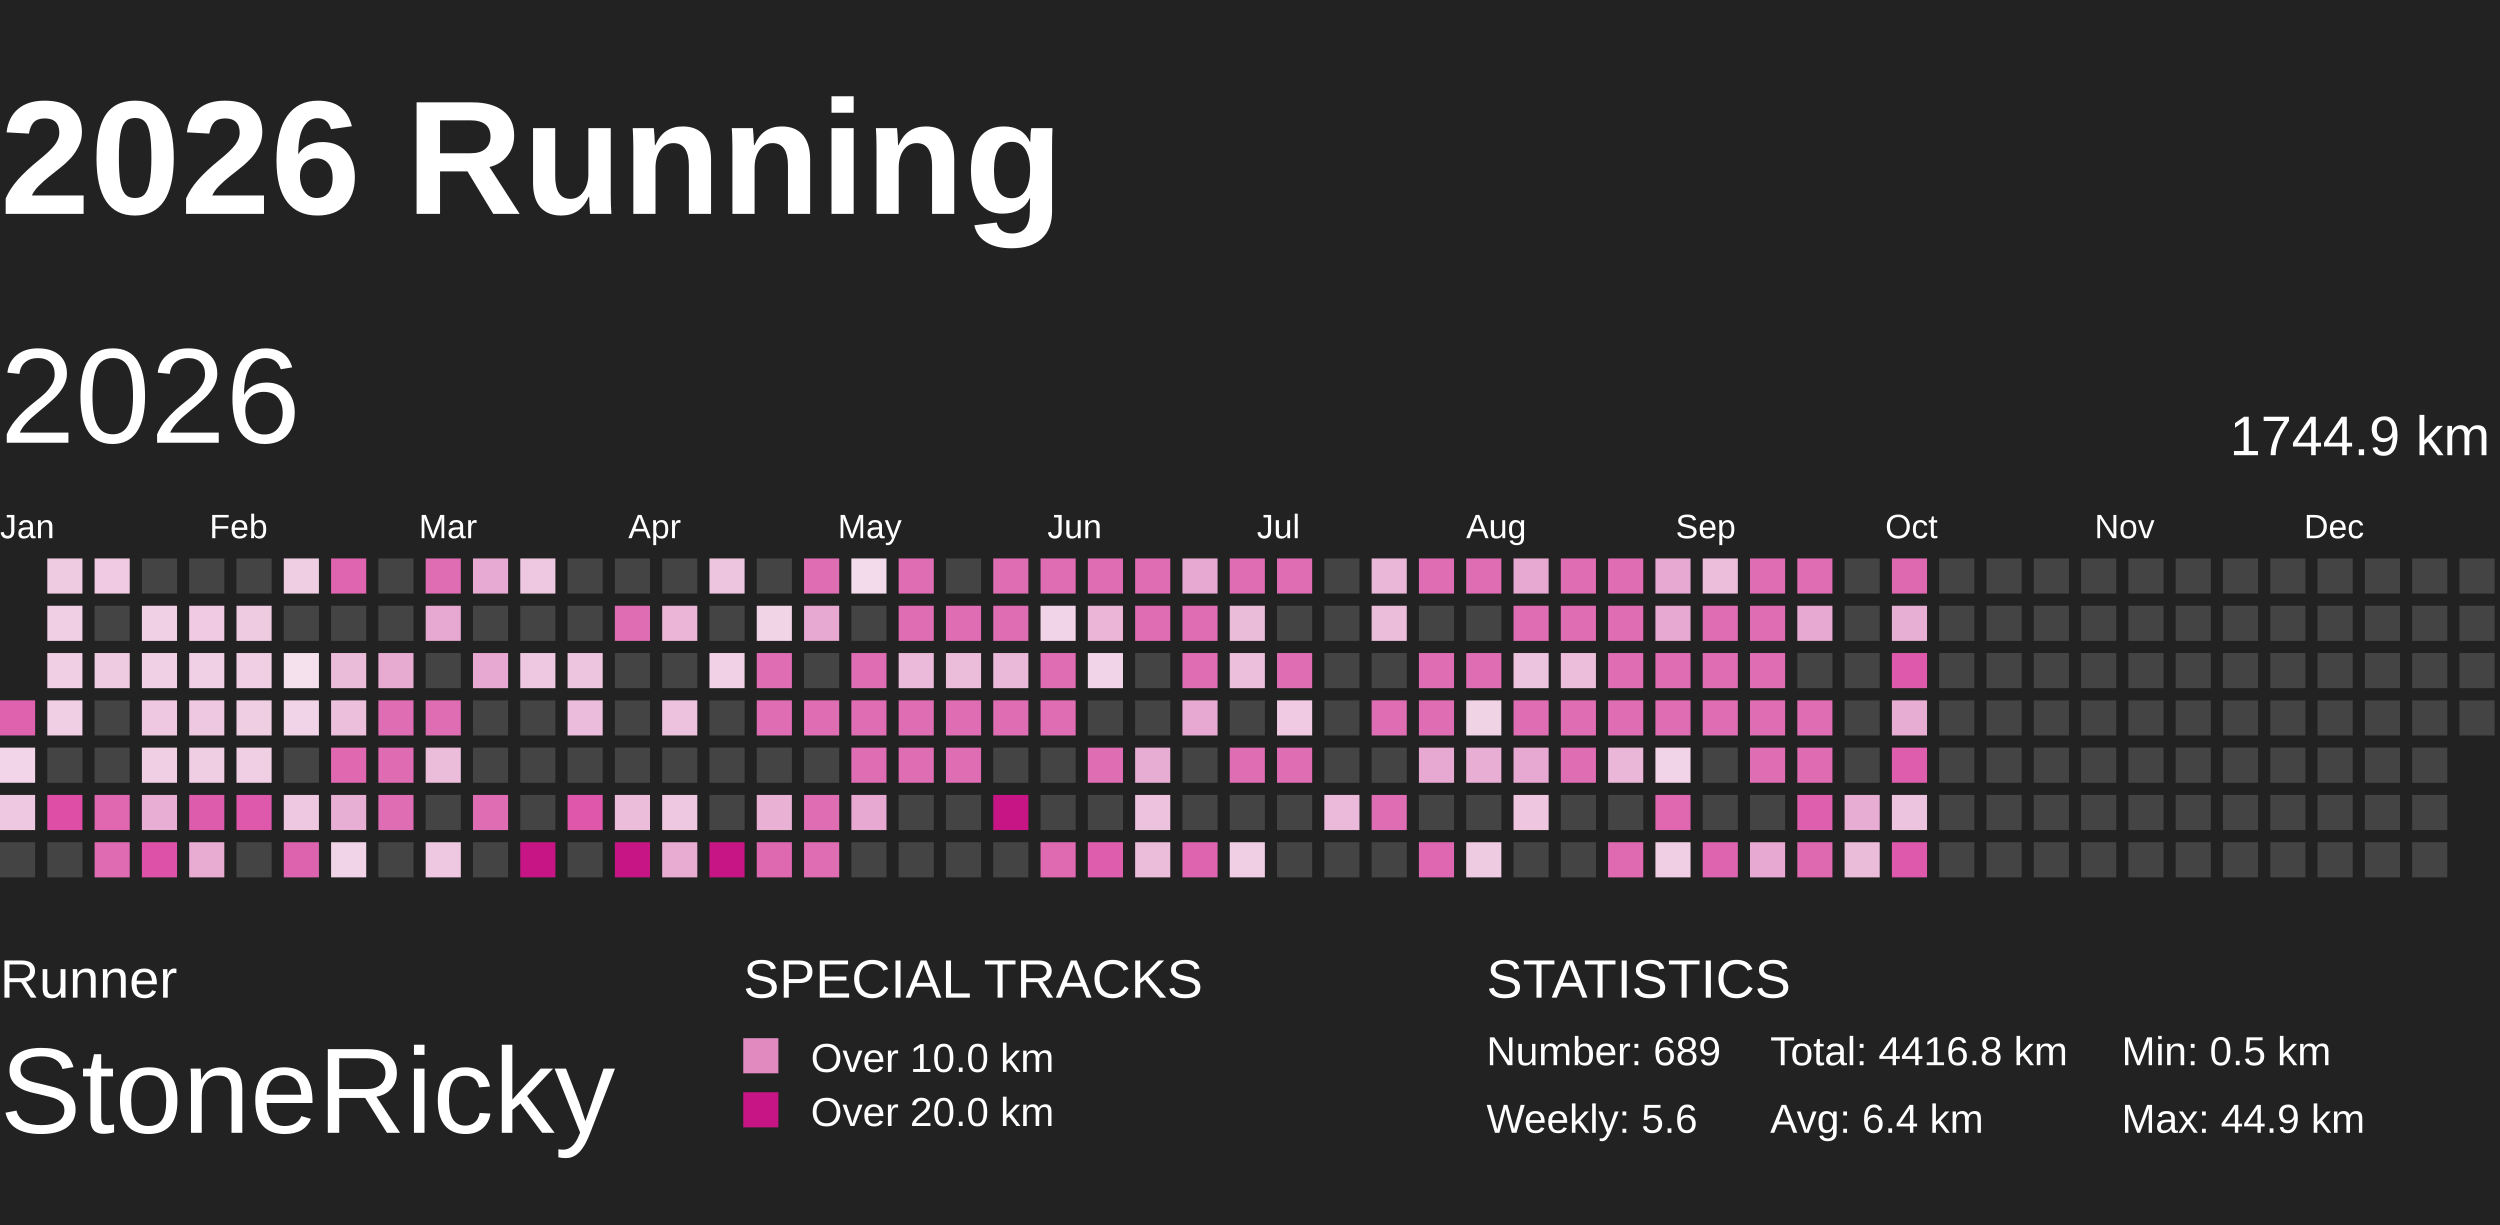
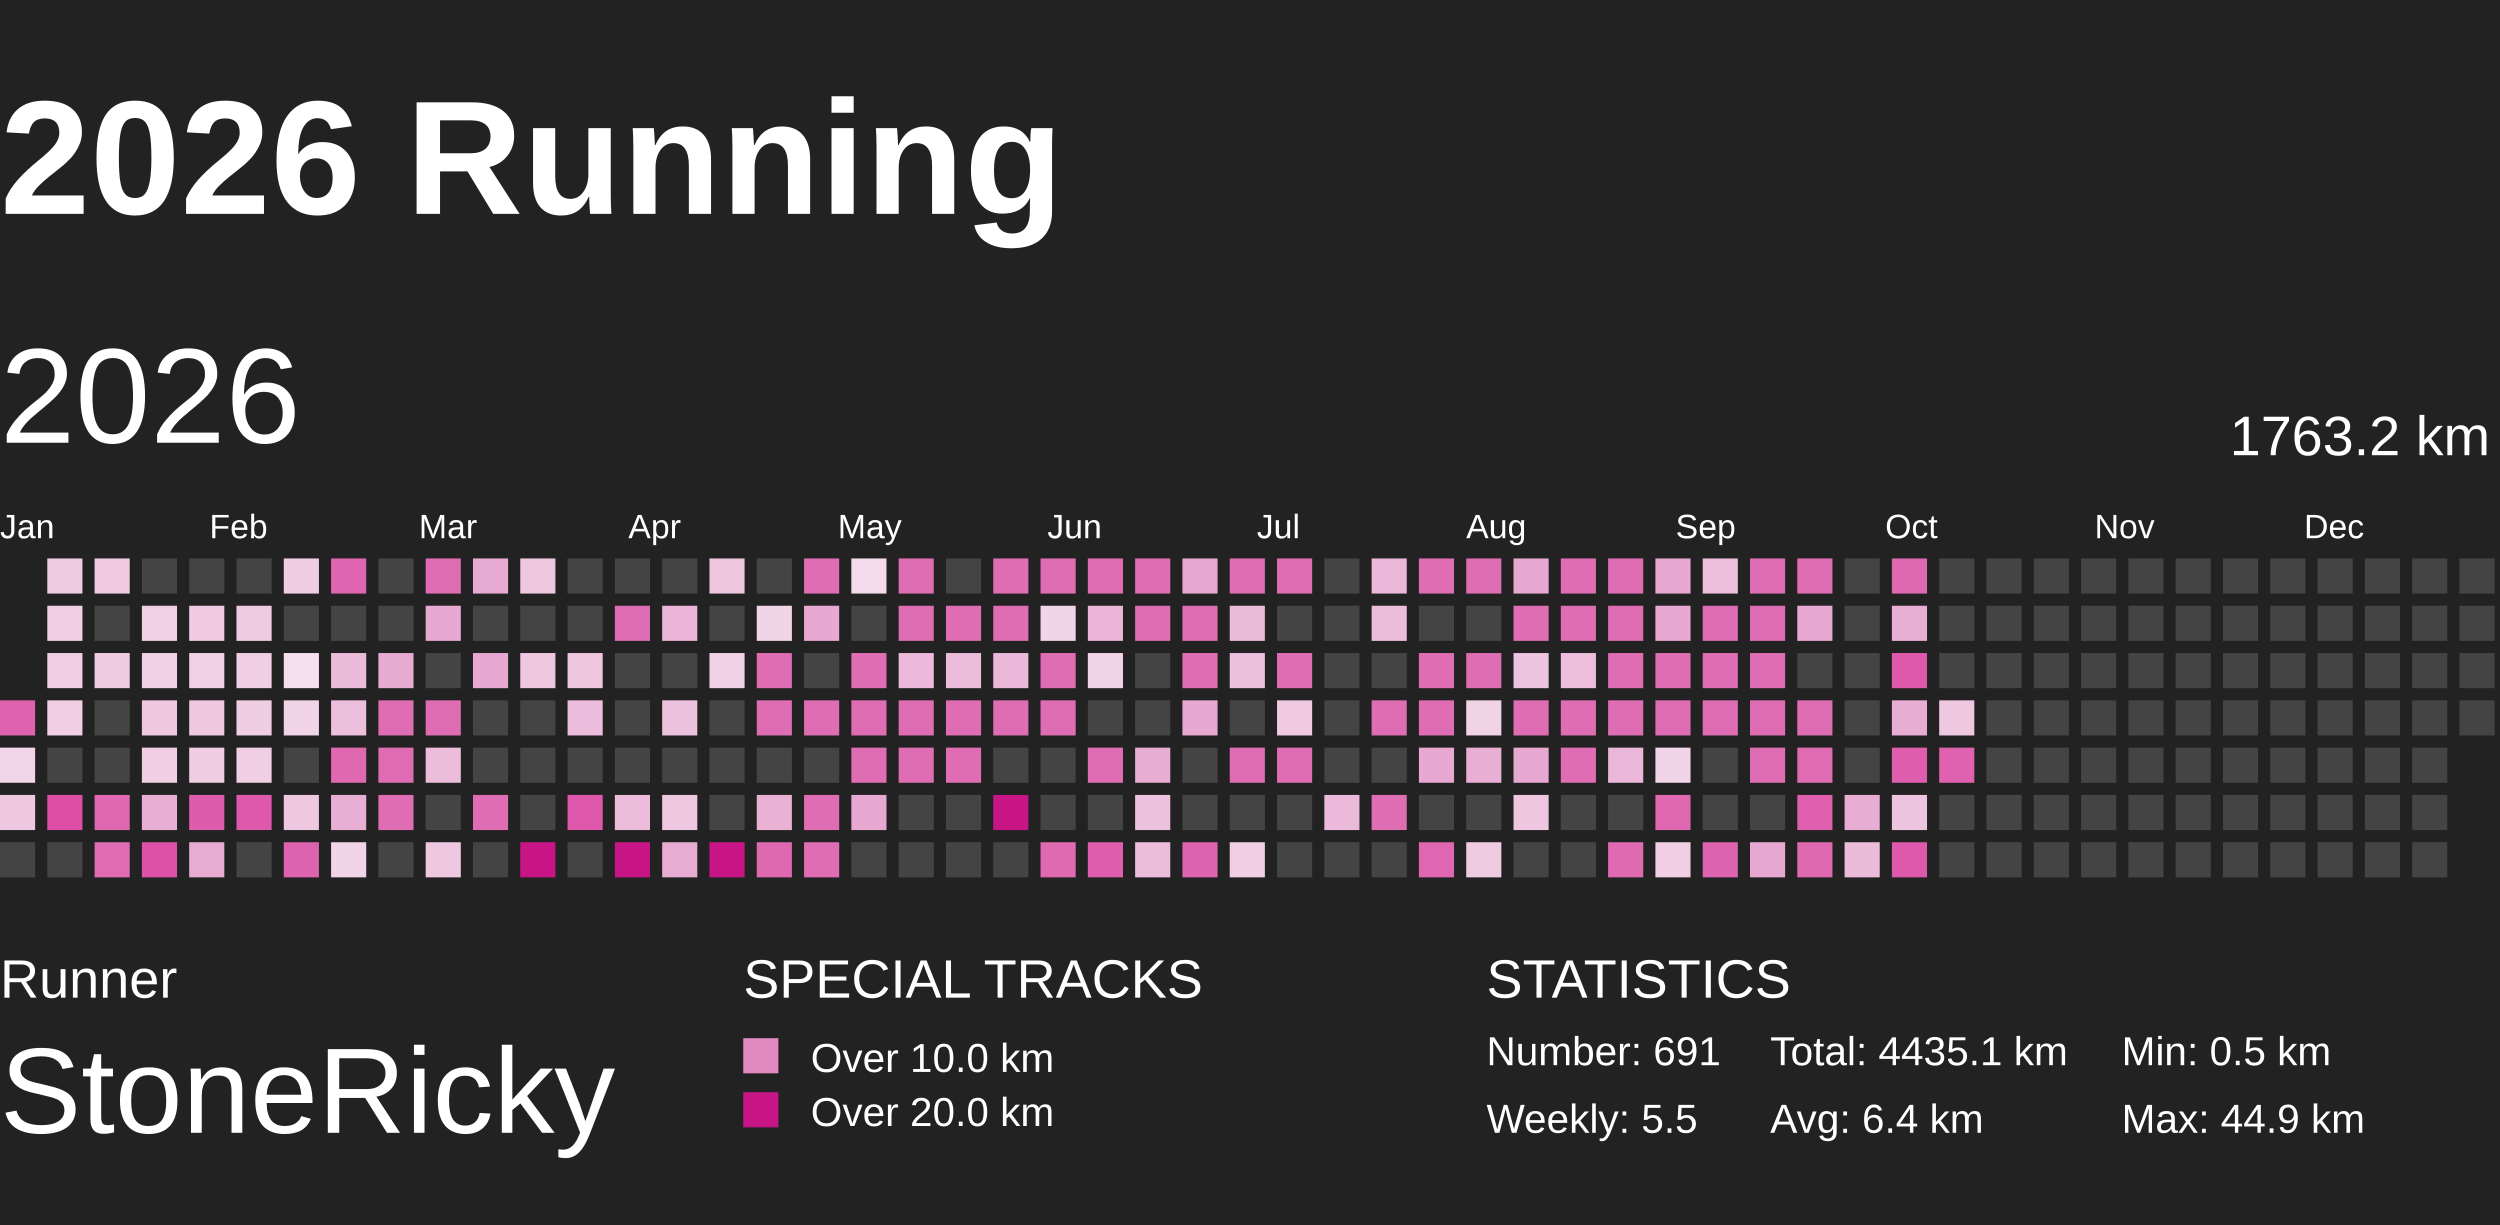
<svg xmlns="http://www.w3.org/2000/svg" baseProfile="full" height="98mm" version="1.1" viewBox="10,9,185,81" width="200mm">
  <defs>
    <pattern height="2" id="indoor-stripe" patternUnits="userSpaceOnUse" width="2">
      <line stroke="white" stroke-opacity="0.45" stroke-width="0.5" x1="0" x2="2" y1="2" y2="0" />
    </pattern>
  </defs>
  <rect fill="#222222" height="98" width="200" x="0" y="0" />
  <text fill="#FFFFFF" style="font-size:12px; font-family:Arial; font-weight:bold;" x="10" y="20">2026 Running</text>
  <text fill="#FFFFFF" style="font-size:4px; font-family:Arial" x="10" y="78">Runner</text>
  <text fill="#FFFFFF" style="font-size:9px; font-family:Arial" x="10" y="88">StoneRicky</text>
  <text fill="#FFFFFF" style="font-size:4px; font-family:Arial" x="65" y="78">SPECIAL TRACKS</text>
  <rect fill="#E18ABF" height="2.6" width="2.6" x="65" y="81" />
  <text fill="#FFFFFF" style="font-size:3px; font-family:Arial" x="70" y="83.5">Over 10.0 km</text>
  <rect fill="#C71585" height="2.6" width="2.6" x="65" y="85" />
  <text fill="#FFFFFF" style="font-size:3px; font-family:Arial" x="70" y="87.5">Over 20.0 km</text>
  <text fill="#FFFFFF" style="font-size:4px; font-family:Arial" x="120" y="78">STATISTICS</text>
-   <text fill="#FFFFFF" style="font-size:3px; font-family:Arial" x="120" y="83">Number: 689</text>
-   <text fill="#FFFFFF" style="font-size:3px; font-family:Arial" x="120" y="88">Weekly: 5.6</text>
-   <text fill="#FFFFFF" style="font-size:3px; font-family:Arial" x="141" y="83">Total: 4416.8 km</text>
+   <text fill="#FFFFFF" style="font-size:3px; font-family:Arial" x="120" y="83">Number: 691</text>
+   <text fill="#FFFFFF" style="font-size:3px; font-family:Arial" x="120" y="88">Weekly: 5.5</text>
+   <text fill="#FFFFFF" style="font-size:3px; font-family:Arial" x="141" y="83">Total: 4435.1 km</text>
  <text fill="#FFFFFF" style="font-size:3px; font-family:Arial" x="141" y="88">Avg: 6.4 km</text>
  <text fill="#FFFFFF" style="font-size:3px; font-family:Arial" x="167" y="83">Min: 0.5 km</text>
  <text fill="#FFFFFF" style="font-size:3px; font-family:Arial" x="167" y="88">Max: 44.9 km</text>
  <text dominant-baseline="hanging" fill="#FFFFFF" style="font-size:10.0px; font-family:Arial;" x="10" y="30">2026</text>
-   <text dominant-baseline="hanging" fill="#FFFFFF" style="font-size:4.125px; font-family:Arial;" x="175" y="35">1744.9 km</text>
+   <text dominant-baseline="hanging" fill="#FFFFFF" style="font-size:4.125px; font-family:Arial;" x="175" y="35">1763.2 km</text>
  <text fill="#FFFFFF" style="font-size:2.5px; font-family:Arial" x="10.0" y="44">Jan</text>
  <text fill="#FFFFFF" style="font-size:2.5px; font-family:Arial" x="25.5" y="44">Feb</text>
  <text fill="#FFFFFF" style="font-size:2.5px; font-family:Arial" x="41.0" y="44">Mar</text>
  <text fill="#FFFFFF" style="font-size:2.5px; font-family:Arial" x="56.5" y="44">Apr</text>
  <text fill="#FFFFFF" style="font-size:2.5px; font-family:Arial" x="72.0" y="44">May</text>
  <text fill="#FFFFFF" style="font-size:2.5px; font-family:Arial" x="87.5" y="44">Jun</text>
  <text fill="#FFFFFF" style="font-size:2.5px; font-family:Arial" x="103.0" y="44">Jul</text>
  <text fill="#FFFFFF" style="font-size:2.5px; font-family:Arial" x="118.5" y="44">Aug</text>
  <text fill="#FFFFFF" style="font-size:2.5px; font-family:Arial" x="134.0" y="44">Sep</text>
  <text fill="#FFFFFF" style="font-size:2.5px; font-family:Arial" x="149.5" y="44">Oct</text>
  <text fill="#FFFFFF" style="font-size:2.5px; font-family:Arial" x="165.0" y="44">Nov</text>
  <text fill="#FFFFFF" style="font-size:2.5px; font-family:Arial" x="180.5" y="44">Dec</text>
  <rect fill="#de62ae" height="2.6" width="2.6" x="10.0" y="56.0" />
  <rect fill="#f2d5e8" height="2.6" width="2.6" x="10.0" y="59.5" />
  <rect fill="#eec7e0" height="2.6" width="2.6" x="10.0" y="63.0" />
  <rect fill="#444444" height="2.6" width="2.6" x="10.0" y="66.5" />
  <rect fill="#efcbe2" height="2.6" width="2.6" x="13.5" y="45.5" />
  <rect fill="#f0cee4" height="2.6" width="2.6" x="13.5" y="49.0" />
  <rect fill="#f0cee4" height="2.6" width="2.6" x="13.5" y="52.5" />
  <rect fill="#f0cee4" height="2.6" width="2.6" x="13.5" y="56.0" />
  <rect fill="#444444" height="2.6" width="2.6" x="13.5" y="59.5" />
  <rect fill="#de4ea7" height="2.6" width="2.6" x="13.5" y="63.0" />
  <rect fill="#444444" height="2.6" width="2.6" x="13.5" y="66.5" />
  <rect fill="#efcae2" height="2.6" width="2.6" x="17.0" y="45.5" />
  <rect fill="#444444" height="2.6" width="2.6" x="17.0" y="49.0" />
  <rect fill="#efcbe2" height="2.6" width="2.6" x="17.0" y="52.5" />
  <rect fill="#444444" height="2.6" width="2.6" x="17.0" y="56.0" />
  <rect fill="#444444" height="2.6" width="2.6" x="17.0" y="59.5" />
  <rect fill="#df68b1" height="2.6" width="2.6" x="17.0" y="63.0" />
  <rect fill="#df6bb2" height="2.6" width="2.6" x="17.0" y="66.5" />
  <rect fill="#444444" height="2.6" width="2.6" x="20.5" y="45.5" />
  <rect fill="#f0d0e5" height="2.6" width="2.6" x="20.5" y="49.0" />
  <rect fill="#f0d0e5" height="2.6" width="2.6" x="20.5" y="52.5" />
  <rect fill="#eec8e1" height="2.6" width="2.6" x="20.5" y="56.0" />
  <rect fill="#f0cfe4" height="2.6" width="2.6" x="20.5" y="59.5" />
  <rect fill="#e8aed3" height="2.6" width="2.6" x="20.5" y="63.0" />
  <rect fill="#de51a8" height="2.6" width="2.6" x="20.5" y="66.5" />
  <rect fill="#444444" height="2.6" width="2.6" x="24.0" y="45.5" />
  <rect fill="#efcae2" height="2.6" width="2.6" x="24.0" y="49.0" />
  <rect fill="#f0d0e5" height="2.6" width="2.6" x="24.0" y="52.5" />
  <rect fill="#eec7e0" height="2.6" width="2.6" x="24.0" y="56.0" />
  <rect fill="#efcde3" height="2.6" width="2.6" x="24.0" y="59.5" />
  <rect fill="#de5cac" height="2.6" width="2.6" x="24.0" y="63.0" />
  <rect fill="#e8acd3" height="2.6" width="2.6" x="24.0" y="66.5" />
  <rect fill="#444444" height="2.6" width="2.6" x="27.5" y="45.5" />
  <rect fill="#efcbe2" height="2.6" width="2.6" x="27.5" y="49.0" />
  <rect fill="#f0cee4" height="2.6" width="2.6" x="27.5" y="52.5" />
  <rect fill="#efcde3" height="2.6" width="2.6" x="27.5" y="56.0" />
  <rect fill="#f0cee4" height="2.6" width="2.6" x="27.5" y="59.5" />
  <rect fill="#de59ab" height="2.6" width="2.6" x="27.5" y="63.0" />
  <rect fill="#444444" height="2.6" width="2.6" x="27.5" y="66.5" />
  <rect fill="#efcde3" height="2.6" width="2.6" x="31.0" y="45.5" />
  <rect fill="#444444" height="2.6" width="2.6" x="31.0" y="49.0" />
  <rect fill="#f5e1ee" height="2.6" width="2.6" x="31.0" y="52.5" />
  <rect fill="#f1d4e7" height="2.6" width="2.6" x="31.0" y="56.0" />
  <rect fill="#444444" height="2.6" width="2.6" x="31.0" y="59.5" />
  <rect fill="#eec7e0" height="2.6" width="2.6" x="31.0" y="63.0" />
  <rect fill="#de63af" height="2.6" width="2.6" x="31.0" y="66.5" />
  <rect fill="#df65b0" height="2.6" width="2.6" x="34.5" y="45.5" />
  <rect fill="#444444" height="2.6" width="2.6" x="34.5" y="49.0" />
  <rect fill="#ebbcda" height="2.6" width="2.6" x="34.5" y="52.5" />
  <rect fill="#ecbfdc" height="2.6" width="2.6" x="34.5" y="56.0" />
  <rect fill="#df68b1" height="2.6" width="2.6" x="34.5" y="59.5" />
  <rect fill="#e8afd4" height="2.6" width="2.6" x="34.5" y="63.0" />
  <rect fill="#f1d4e7" height="2.6" width="2.6" x="34.5" y="66.5" />
  <rect fill="#444444" height="2.6" width="2.6" x="38.0" y="45.5" />
  <rect fill="#444444" height="2.6" width="2.6" x="38.0" y="49.0" />
  <rect fill="#e7aad1" height="2.6" width="2.6" x="38.0" y="52.5" />
  <rect fill="#df6db3" height="2.6" width="2.6" x="38.0" y="56.0" />
  <rect fill="#df6bb2" height="2.6" width="2.6" x="38.0" y="59.5" />
  <rect fill="#df6db3" height="2.6" width="2.6" x="38.0" y="63.0" />
  <rect fill="#444444" height="2.6" width="2.6" x="38.0" y="66.5" />
  <rect fill="#df6db3" height="2.6" width="2.6" x="41.5" y="45.5" />
  <rect fill="#e7a9d1" height="2.6" width="2.6" x="41.5" y="49.0" />
  <rect fill="#444444" height="2.6" width="2.6" x="41.5" y="52.5" />
  <rect fill="#df6db3" height="2.6" width="2.6" x="41.5" y="56.0" />
  <rect fill="#ecbddb" height="2.6" width="2.6" x="41.5" y="59.5" />
  <rect fill="#444444" height="2.6" width="2.6" x="41.5" y="63.0" />
  <rect fill="#eec8e1" height="2.6" width="2.6" x="41.5" y="66.5" />
  <rect fill="#e7aad2" height="2.6" width="2.6" x="45.0" y="45.5" />
  <rect fill="#444444" height="2.6" width="2.6" x="45.0" y="49.0" />
  <rect fill="#e7a9d1" height="2.6" width="2.6" x="45.0" y="52.5" />
  <rect fill="#444444" height="2.6" width="2.6" x="45.0" y="56.0" />
  <rect fill="#444444" height="2.6" width="2.6" x="45.0" y="59.5" />
  <rect fill="#df6db3" height="2.6" width="2.6" x="45.0" y="63.0" />
  <rect fill="#444444" height="2.6" width="2.6" x="45.0" y="66.5" />
  <rect fill="#eec8e1" height="2.6" width="2.6" x="48.5" y="45.5" />
  <rect fill="#444444" height="2.6" width="2.6" x="48.5" y="49.0" />
  <rect fill="#eec8e1" height="2.6" width="2.6" x="48.5" y="52.5" />
  <rect fill="#444444" height="2.6" width="2.6" x="48.5" y="56.0" />
  <rect fill="#444444" height="2.6" width="2.6" x="48.5" y="59.5" />
  <rect fill="#444444" height="2.6" width="2.6" x="48.5" y="63.0" />
  <rect fill="#C71585" height="2.6" width="2.6" x="48.5" y="66.5" />
  <rect fill="#444444" height="2.6" width="2.6" x="52.0" y="45.5" />
  <rect fill="#444444" height="2.6" width="2.6" x="52.0" y="49.0" />
  <rect fill="#edc5df" height="2.6" width="2.6" x="52.0" y="52.5" />
  <rect fill="#ebbcdb" height="2.6" width="2.6" x="52.0" y="56.0" />
  <rect fill="#444444" height="2.6" width="2.6" x="52.0" y="59.5" />
  <rect fill="#de57aa" height="2.6" width="2.6" x="52.0" y="63.0" />
  <rect fill="#444444" height="2.6" width="2.6" x="52.0" y="66.5" />
  <rect fill="#444444" height="2.6" width="2.6" x="55.5" y="45.5" />
  <rect fill="#df6db3" height="2.6" width="2.6" x="55.5" y="49.0" />
  <rect fill="#444444" height="2.6" width="2.6" x="55.5" y="52.5" />
  <rect fill="#444444" height="2.6" width="2.6" x="55.5" y="56.0" />
  <rect fill="#444444" height="2.6" width="2.6" x="55.5" y="59.5" />
  <rect fill="#ecbddb" height="2.6" width="2.6" x="55.5" y="63.0" />
  <rect fill="#C71585" height="2.6" width="2.6" x="55.5" y="66.5" />
  <rect fill="#444444" height="2.6" width="2.6" x="59.0" y="45.5" />
  <rect fill="#eab5d7" height="2.6" width="2.6" x="59.0" y="49.0" />
  <rect fill="#444444" height="2.6" width="2.6" x="59.0" y="52.5" />
  <rect fill="#edc2de" height="2.6" width="2.6" x="59.0" y="56.0" />
  <rect fill="#444444" height="2.6" width="2.6" x="59.0" y="59.5" />
  <rect fill="#eec8e1" height="2.6" width="2.6" x="59.0" y="63.0" />
  <rect fill="#e8abd2" height="2.6" width="2.6" x="59.0" y="66.5" />
  <rect fill="#edc5df" height="2.6" width="2.6" x="62.5" y="45.5" />
  <rect fill="#444444" height="2.6" width="2.6" x="62.5" y="49.0" />
  <rect fill="#f0d1e5" height="2.6" width="2.6" x="62.5" y="52.5" />
  <rect fill="#444444" height="2.6" width="2.6" x="62.5" y="56.0" />
  <rect fill="#444444" height="2.6" width="2.6" x="62.5" y="59.5" />
  <rect fill="#444444" height="2.6" width="2.6" x="62.5" y="63.0" />
  <rect fill="#C71585" height="2.6" width="2.6" x="62.5" y="66.5" />
  <rect fill="#444444" height="2.6" width="2.6" x="66.0" y="45.5" />
  <rect fill="#f1d5e7" height="2.6" width="2.6" x="66.0" y="49.0" />
  <rect fill="#df6db3" height="2.6" width="2.6" x="66.0" y="52.5" />
  <rect fill="#df6db3" height="2.6" width="2.6" x="66.0" y="56.0" />
  <rect fill="#444444" height="2.6" width="2.6" x="66.0" y="59.5" />
  <rect fill="#e9b2d5" height="2.6" width="2.6" x="66.0" y="63.0" />
  <rect fill="#df69b1" height="2.6" width="2.6" x="66.0" y="66.5" />
  <rect fill="#df6db3" height="2.6" width="2.6" x="69.5" y="45.5" />
  <rect fill="#e7a9d1" height="2.6" width="2.6" x="69.5" y="49.0" />
  <rect fill="#444444" height="2.6" width="2.6" x="69.5" y="52.5" />
  <rect fill="#df6db3" height="2.6" width="2.6" x="69.5" y="56.0" />
  <rect fill="#444444" height="2.6" width="2.6" x="69.5" y="59.5" />
  <rect fill="#df6db3" height="2.6" width="2.6" x="69.5" y="63.0" />
  <rect fill="#df6db3" height="2.6" width="2.6" x="69.5" y="66.5" />
  <rect fill="#f3dbeb" height="2.6" width="2.6" x="73.0" y="45.5" />
  <rect fill="#444444" height="2.6" width="2.6" x="73.0" y="49.0" />
  <rect fill="#df6db3" height="2.6" width="2.6" x="73.0" y="52.5" />
  <rect fill="#df6db3" height="2.6" width="2.6" x="73.0" y="56.0" />
  <rect fill="#df6db3" height="2.6" width="2.6" x="73.0" y="59.5" />
  <rect fill="#e7a8d1" height="2.6" width="2.6" x="73.0" y="63.0" />
  <rect fill="#444444" height="2.6" width="2.6" x="73.0" y="66.5" />
  <rect fill="#df6db3" height="2.6" width="2.6" x="76.5" y="45.5" />
  <rect fill="#df6db3" height="2.6" width="2.6" x="76.5" y="49.0" />
  <rect fill="#ebb9d9" height="2.6" width="2.6" x="76.5" y="52.5" />
  <rect fill="#df6db3" height="2.6" width="2.6" x="76.5" y="56.0" />
  <rect fill="#df6db3" height="2.6" width="2.6" x="76.5" y="59.5" />
  <rect fill="#444444" height="2.6" width="2.6" x="76.5" y="63.0" />
  <rect fill="#444444" height="2.6" width="2.6" x="76.5" y="66.5" />
  <rect fill="#444444" height="2.6" width="2.6" x="80.0" y="45.5" />
  <rect fill="#df6db3" height="2.6" width="2.6" x="80.0" y="49.0" />
  <rect fill="#ebbddb" height="2.6" width="2.6" x="80.0" y="52.5" />
  <rect fill="#df6db3" height="2.6" width="2.6" x="80.0" y="56.0" />
  <rect fill="#df6db3" height="2.6" width="2.6" x="80.0" y="59.5" />
  <rect fill="#444444" height="2.6" width="2.6" x="80.0" y="63.0" />
  <rect fill="#444444" height="2.6" width="2.6" x="80.0" y="66.5" />
  <rect fill="#df6db3" height="2.6" width="2.6" x="83.5" y="45.5" />
  <rect fill="#df6db3" height="2.6" width="2.6" x="83.5" y="49.0" />
  <rect fill="#eab8d8" height="2.6" width="2.6" x="83.5" y="52.5" />
  <rect fill="#df6db3" height="2.6" width="2.6" x="83.5" y="56.0" />
  <rect fill="#444444" height="2.6" width="2.6" x="83.5" y="59.5" />
  <rect fill="#C71585" height="2.6" width="2.6" x="83.5" y="63.0" />
  <rect fill="#444444" height="2.6" width="2.6" x="83.5" y="66.5" />
  <rect fill="#df6db3" height="2.6" width="2.6" x="87.0" y="45.5" />
  <rect fill="#f1d4e7" height="2.6" width="2.6" x="87.0" y="49.0" />
  <rect fill="#df6db3" height="2.6" width="2.6" x="87.0" y="52.5" />
  <rect fill="#df6db3" height="2.6" width="2.6" x="87.0" y="56.0" />
  <rect fill="#444444" height="2.6" width="2.6" x="87.0" y="59.5" />
  <rect fill="#444444" height="2.6" width="2.6" x="87.0" y="63.0" />
  <rect fill="#df6ab2" height="2.6" width="2.6" x="87.0" y="66.5" />
  <rect fill="#df6db3" height="2.6" width="2.6" x="90.5" y="45.5" />
  <rect fill="#eab5d7" height="2.6" width="2.6" x="90.5" y="49.0" />
  <rect fill="#f1d4e7" height="2.6" width="2.6" x="90.5" y="52.5" />
  <rect fill="#444444" height="2.6" width="2.6" x="90.5" y="56.0" />
  <rect fill="#df6db3" height="2.6" width="2.6" x="90.5" y="59.5" />
  <rect fill="#444444" height="2.6" width="2.6" x="90.5" y="63.0" />
  <rect fill="#de5ead" height="2.6" width="2.6" x="90.5" y="66.5" />
  <rect fill="#df6db3" height="2.6" width="2.6" x="94.0" y="45.5" />
  <rect fill="#df6db3" height="2.6" width="2.6" x="94.0" y="49.0" />
  <rect fill="#444444" height="2.6" width="2.6" x="94.0" y="52.5" />
  <rect fill="#444444" height="2.6" width="2.6" x="94.0" y="56.0" />
  <rect fill="#e8add3" height="2.6" width="2.6" x="94.0" y="59.5" />
  <rect fill="#edc2de" height="2.6" width="2.6" x="94.0" y="63.0" />
  <rect fill="#ebbddb" height="2.6" width="2.6" x="94.0" y="66.5" />
  <rect fill="#e7a8d1" height="2.6" width="2.6" x="97.5" y="45.5" />
  <rect fill="#df6db3" height="2.6" width="2.6" x="97.5" y="49.0" />
  <rect fill="#df6db3" height="2.6" width="2.6" x="97.5" y="52.5" />
  <rect fill="#e7a9d1" height="2.6" width="2.6" x="97.5" y="56.0" />
  <rect fill="#444444" height="2.6" width="2.6" x="97.5" y="59.5" />
  <rect fill="#444444" height="2.6" width="2.6" x="97.5" y="63.0" />
  <rect fill="#de64af" height="2.6" width="2.6" x="97.5" y="66.5" />
  <rect fill="#df6db3" height="2.6" width="2.6" x="101.0" y="45.5" />
  <rect fill="#ebbbda" height="2.6" width="2.6" x="101.0" y="49.0" />
  <rect fill="#ecbfdc" height="2.6" width="2.6" x="101.0" y="52.5" />
  <rect fill="#444444" height="2.6" width="2.6" x="101.0" y="56.0" />
  <rect fill="#df6db3" height="2.6" width="2.6" x="101.0" y="59.5" />
  <rect fill="#444444" height="2.6" width="2.6" x="101.0" y="63.0" />
  <rect fill="#f0cfe4" height="2.6" width="2.6" x="101.0" y="66.5" />
  <rect fill="#df6db3" height="2.6" width="2.6" x="104.5" y="45.5" />
  <rect fill="#444444" height="2.6" width="2.6" x="104.5" y="49.0" />
  <rect fill="#df6db3" height="2.6" width="2.6" x="104.5" y="52.5" />
  <rect fill="#efcae2" height="2.6" width="2.6" x="104.5" y="56.0" />
  <rect fill="#df6db3" height="2.6" width="2.6" x="104.5" y="59.5" />
  <rect fill="#444444" height="2.6" width="2.6" x="104.5" y="63.0" />
  <rect fill="#444444" height="2.6" width="2.6" x="104.5" y="66.5" />
  <rect fill="#444444" height="2.6" width="2.6" x="108.0" y="45.5" />
  <rect fill="#444444" height="2.6" width="2.6" x="108.0" y="49.0" />
  <rect fill="#444444" height="2.6" width="2.6" x="108.0" y="52.5" />
  <rect fill="#444444" height="2.6" width="2.6" x="108.0" y="56.0" />
  <rect fill="#444444" height="2.6" width="2.6" x="108.0" y="59.5" />
  <rect fill="#ebbada" height="2.6" width="2.6" x="108.0" y="63.0" />
  <rect fill="#444444" height="2.6" width="2.6" x="108.0" y="66.5" />
  <rect fill="#eab7d8" height="2.6" width="2.6" x="111.5" y="45.5" />
  <rect fill="#ebbddb" height="2.6" width="2.6" x="111.5" y="49.0" />
  <rect fill="#444444" height="2.6" width="2.6" x="111.5" y="52.5" />
  <rect fill="#df6db3" height="2.6" width="2.6" x="111.5" y="56.0" />
  <rect fill="#444444" height="2.6" width="2.6" x="111.5" y="59.5" />
  <rect fill="#df6db3" height="2.6" width="2.6" x="111.5" y="63.0" />
  <rect fill="#444444" height="2.6" width="2.6" x="111.5" y="66.5" />
  <rect fill="#df6db3" height="2.6" width="2.6" x="115.0" y="45.5" />
  <rect fill="#444444" height="2.6" width="2.6" x="115.0" y="49.0" />
  <rect fill="#df6db3" height="2.6" width="2.6" x="115.0" y="52.5" />
  <rect fill="#df6db3" height="2.6" width="2.6" x="115.0" y="56.0" />
  <rect fill="#e7a9d1" height="2.6" width="2.6" x="115.0" y="59.5" />
  <rect fill="#444444" height="2.6" width="2.6" x="115.0" y="63.0" />
  <rect fill="#df66b0" height="2.6" width="2.6" x="115.0" y="66.5" />
  <rect fill="#df6db3" height="2.6" width="2.6" x="118.5" y="45.5" />
  <rect fill="#444444" height="2.6" width="2.6" x="118.5" y="49.0" />
  <rect fill="#df6db3" height="2.6" width="2.6" x="118.5" y="52.5" />
  <rect fill="#f1d3e6" height="2.6" width="2.6" x="118.5" y="56.0" />
  <rect fill="#e8aed4" height="2.6" width="2.6" x="118.5" y="59.5" />
  <rect fill="#444444" height="2.6" width="2.6" x="118.5" y="63.0" />
  <rect fill="#efcbe2" height="2.6" width="2.6" x="118.5" y="66.5" />
  <rect fill="#e7a8d1" height="2.6" width="2.6" x="122.0" y="45.5" />
  <rect fill="#df6db3" height="2.6" width="2.6" x="122.0" y="49.0" />
  <rect fill="#edc4df" height="2.6" width="2.6" x="122.0" y="52.5" />
  <rect fill="#df6db3" height="2.6" width="2.6" x="122.0" y="56.0" />
  <rect fill="#e7a9d1" height="2.6" width="2.6" x="122.0" y="59.5" />
  <rect fill="#eec6e0" height="2.6" width="2.6" x="122.0" y="63.0" />
  <rect fill="#444444" height="2.6" width="2.6" x="122.0" y="66.5" />
  <rect fill="#df6db3" height="2.6" width="2.6" x="125.5" y="45.5" />
  <rect fill="#df6db3" height="2.6" width="2.6" x="125.5" y="49.0" />
  <rect fill="#ecbedc" height="2.6" width="2.6" x="125.5" y="52.5" />
  <rect fill="#df6db3" height="2.6" width="2.6" x="125.5" y="56.0" />
  <rect fill="#df6db3" height="2.6" width="2.6" x="125.5" y="59.5" />
  <rect fill="#444444" height="2.6" width="2.6" x="125.5" y="63.0" />
  <rect fill="#444444" height="2.6" width="2.6" x="125.5" y="66.5" />
  <rect fill="#df6db3" height="2.6" width="2.6" x="129.0" y="45.5" />
  <rect fill="#df6db3" height="2.6" width="2.6" x="129.0" y="49.0" />
  <rect fill="#df6db3" height="2.6" width="2.6" x="129.0" y="52.5" />
  <rect fill="#df6db3" height="2.6" width="2.6" x="129.0" y="56.0" />
  <rect fill="#eab7d8" height="2.6" width="2.6" x="129.0" y="59.5" />
  <rect fill="#444444" height="2.6" width="2.6" x="129.0" y="63.0" />
  <rect fill="#df6ab1" height="2.6" width="2.6" x="129.0" y="66.5" />
  <rect fill="#e7a8d1" height="2.6" width="2.6" x="132.5" y="45.5" />
  <rect fill="#e7a9d1" height="2.6" width="2.6" x="132.5" y="49.0" />
  <rect fill="#df6db3" height="2.6" width="2.6" x="132.5" y="52.5" />
  <rect fill="#df6db3" height="2.6" width="2.6" x="132.5" y="56.0" />
  <rect fill="#f1d4e7" height="2.6" width="2.6" x="132.5" y="59.5" />
  <rect fill="#df68b1" height="2.6" width="2.6" x="132.5" y="63.0" />
  <rect fill="#f0cfe4" height="2.6" width="2.6" x="132.5" y="66.5" />
  <rect fill="#ecbedb" height="2.6" width="2.6" x="136.0" y="45.5" />
  <rect fill="#df6db3" height="2.6" width="2.6" x="136.0" y="49.0" />
  <rect fill="#df6db3" height="2.6" width="2.6" x="136.0" y="52.5" />
  <rect fill="#df6db3" height="2.6" width="2.6" x="136.0" y="56.0" />
  <rect fill="#444444" height="2.6" width="2.6" x="136.0" y="59.5" />
  <rect fill="#444444" height="2.6" width="2.6" x="136.0" y="63.0" />
  <rect fill="#df64af" height="2.6" width="2.6" x="136.0" y="66.5" />
  <rect fill="#df6db3" height="2.6" width="2.6" x="139.5" y="45.5" />
  <rect fill="#df6db3" height="2.6" width="2.6" x="139.5" y="49.0" />
  <rect fill="#df6db3" height="2.6" width="2.6" x="139.5" y="52.5" />
  <rect fill="#df6db3" height="2.6" width="2.6" x="139.5" y="56.0" />
  <rect fill="#df6db3" height="2.6" width="2.6" x="139.5" y="59.5" />
  <rect fill="#444444" height="2.6" width="2.6" x="139.5" y="63.0" />
  <rect fill="#e7a8d1" height="2.6" width="2.6" x="139.5" y="66.5" />
  <rect fill="#df6db3" height="2.6" width="2.6" x="143.0" y="45.5" />
  <rect fill="#e7a9d1" height="2.6" width="2.6" x="143.0" y="49.0" />
  <rect fill="#444444" height="2.6" width="2.6" x="143.0" y="52.5" />
  <rect fill="#df6db3" height="2.6" width="2.6" x="143.0" y="56.0" />
  <rect fill="#df6bb2" height="2.6" width="2.6" x="143.0" y="59.5" />
  <rect fill="#de5fad" height="2.6" width="2.6" x="143.0" y="63.0" />
  <rect fill="#df69b1" height="2.6" width="2.6" x="143.0" y="66.5" />
  <rect fill="#444444" height="2.6" width="2.6" x="146.5" y="45.5" />
  <rect fill="#444444" height="2.6" width="2.6" x="146.5" y="49.0" />
  <rect fill="#444444" height="2.6" width="2.6" x="146.5" y="52.5" />
  <rect fill="#444444" height="2.6" width="2.6" x="146.5" y="56.0" />
  <rect fill="#444444" height="2.6" width="2.6" x="146.5" y="59.5" />
  <rect fill="#e8add3" height="2.6" width="2.6" x="146.5" y="63.0" />
  <rect fill="#ebbcda" height="2.6" width="2.6" x="146.5" y="66.5" />
  <rect fill="#df69b1" height="2.6" width="2.6" x="150.0" y="45.5" />
  <rect fill="#e8afd4" height="2.6" width="2.6" x="150.0" y="49.0" />
  <rect fill="#de59ab" height="2.6" width="2.6" x="150.0" y="52.5" />
  <rect fill="#e8add3" height="2.6" width="2.6" x="150.0" y="56.0" />
  <rect fill="#de5dac" height="2.6" width="2.6" x="150.0" y="59.5" />
  <rect fill="#edc4df" height="2.6" width="2.6" x="150.0" y="63.0" />
  <rect fill="#de58ab" height="2.6" width="2.6" x="150.0" y="66.5" />
  <rect fill="#444444" height="2.6" width="2.6" x="153.5" y="45.5" />
  <rect fill="#444444" height="2.6" width="2.6" x="153.5" y="49.0" />
  <rect fill="#444444" height="2.6" width="2.6" x="153.5" y="52.5" />
-   <rect fill="#444444" height="2.6" width="2.6" x="153.5" y="56.0" />
-   <rect fill="#444444" height="2.6" width="2.6" x="153.5" y="59.5" />
+   <rect fill="#eec8e1" height="2.6" width="2.6" x="153.5" y="56.0" />
+   <rect fill="#de62af" height="2.6" width="2.6" x="153.5" y="59.5" />
  <rect fill="#444444" height="2.6" width="2.6" x="153.5" y="63.0" />
  <rect fill="#444444" height="2.6" width="2.6" x="153.5" y="66.5" />
  <rect fill="#444444" height="2.6" width="2.6" x="157.0" y="45.5" />
  <rect fill="#444444" height="2.6" width="2.6" x="157.0" y="49.0" />
  <rect fill="#444444" height="2.6" width="2.6" x="157.0" y="52.5" />
  <rect fill="#444444" height="2.6" width="2.6" x="157.0" y="56.0" />
  <rect fill="#444444" height="2.6" width="2.6" x="157.0" y="59.5" />
  <rect fill="#444444" height="2.6" width="2.6" x="157.0" y="63.0" />
  <rect fill="#444444" height="2.6" width="2.6" x="157.0" y="66.5" />
  <rect fill="#444444" height="2.6" width="2.6" x="160.5" y="45.5" />
  <rect fill="#444444" height="2.6" width="2.6" x="160.5" y="49.0" />
  <rect fill="#444444" height="2.6" width="2.6" x="160.5" y="52.5" />
  <rect fill="#444444" height="2.6" width="2.6" x="160.5" y="56.0" />
  <rect fill="#444444" height="2.6" width="2.6" x="160.5" y="59.5" />
  <rect fill="#444444" height="2.6" width="2.6" x="160.5" y="63.0" />
  <rect fill="#444444" height="2.6" width="2.6" x="160.5" y="66.5" />
  <rect fill="#444444" height="2.6" width="2.6" x="164.0" y="45.5" />
  <rect fill="#444444" height="2.6" width="2.6" x="164.0" y="49.0" />
  <rect fill="#444444" height="2.6" width="2.6" x="164.0" y="52.5" />
  <rect fill="#444444" height="2.6" width="2.6" x="164.0" y="56.0" />
  <rect fill="#444444" height="2.6" width="2.6" x="164.0" y="59.5" />
  <rect fill="#444444" height="2.6" width="2.6" x="164.0" y="63.0" />
  <rect fill="#444444" height="2.6" width="2.6" x="164.0" y="66.5" />
  <rect fill="#444444" height="2.6" width="2.6" x="167.5" y="45.5" />
  <rect fill="#444444" height="2.6" width="2.6" x="167.5" y="49.0" />
  <rect fill="#444444" height="2.6" width="2.6" x="167.5" y="52.5" />
  <rect fill="#444444" height="2.6" width="2.6" x="167.5" y="56.0" />
  <rect fill="#444444" height="2.6" width="2.6" x="167.5" y="59.5" />
  <rect fill="#444444" height="2.6" width="2.6" x="167.5" y="63.0" />
  <rect fill="#444444" height="2.6" width="2.6" x="167.5" y="66.5" />
  <rect fill="#444444" height="2.6" width="2.6" x="171.0" y="45.5" />
  <rect fill="#444444" height="2.6" width="2.6" x="171.0" y="49.0" />
  <rect fill="#444444" height="2.6" width="2.6" x="171.0" y="52.5" />
  <rect fill="#444444" height="2.6" width="2.6" x="171.0" y="56.0" />
  <rect fill="#444444" height="2.6" width="2.6" x="171.0" y="59.5" />
  <rect fill="#444444" height="2.6" width="2.6" x="171.0" y="63.0" />
  <rect fill="#444444" height="2.6" width="2.6" x="171.0" y="66.5" />
  <rect fill="#444444" height="2.6" width="2.6" x="174.5" y="45.5" />
  <rect fill="#444444" height="2.6" width="2.6" x="174.5" y="49.0" />
  <rect fill="#444444" height="2.6" width="2.6" x="174.5" y="52.5" />
  <rect fill="#444444" height="2.6" width="2.6" x="174.5" y="56.0" />
  <rect fill="#444444" height="2.6" width="2.6" x="174.5" y="59.5" />
  <rect fill="#444444" height="2.6" width="2.6" x="174.5" y="63.0" />
  <rect fill="#444444" height="2.6" width="2.6" x="174.5" y="66.5" />
  <rect fill="#444444" height="2.6" width="2.6" x="178.0" y="45.5" />
  <rect fill="#444444" height="2.6" width="2.6" x="178.0" y="49.0" />
  <rect fill="#444444" height="2.6" width="2.6" x="178.0" y="52.5" />
  <rect fill="#444444" height="2.6" width="2.6" x="178.0" y="56.0" />
  <rect fill="#444444" height="2.6" width="2.6" x="178.0" y="59.5" />
  <rect fill="#444444" height="2.6" width="2.6" x="178.0" y="63.0" />
  <rect fill="#444444" height="2.6" width="2.6" x="178.0" y="66.5" />
  <rect fill="#444444" height="2.6" width="2.6" x="181.5" y="45.5" />
  <rect fill="#444444" height="2.6" width="2.6" x="181.5" y="49.0" />
  <rect fill="#444444" height="2.6" width="2.6" x="181.5" y="52.5" />
  <rect fill="#444444" height="2.6" width="2.6" x="181.5" y="56.0" />
  <rect fill="#444444" height="2.6" width="2.6" x="181.5" y="59.5" />
  <rect fill="#444444" height="2.6" width="2.6" x="181.5" y="63.0" />
  <rect fill="#444444" height="2.6" width="2.6" x="181.5" y="66.5" />
  <rect fill="#444444" height="2.6" width="2.6" x="185.0" y="45.5" />
  <rect fill="#444444" height="2.6" width="2.6" x="185.0" y="49.0" />
  <rect fill="#444444" height="2.6" width="2.6" x="185.0" y="52.5" />
  <rect fill="#444444" height="2.6" width="2.6" x="185.0" y="56.0" />
  <rect fill="#444444" height="2.6" width="2.6" x="185.0" y="59.5" />
  <rect fill="#444444" height="2.6" width="2.6" x="185.0" y="63.0" />
  <rect fill="#444444" height="2.6" width="2.6" x="185.0" y="66.5" />
  <rect fill="#444444" height="2.6" width="2.6" x="188.5" y="45.5" />
  <rect fill="#444444" height="2.6" width="2.6" x="188.5" y="49.0" />
  <rect fill="#444444" height="2.6" width="2.6" x="188.5" y="52.5" />
  <rect fill="#444444" height="2.6" width="2.6" x="188.5" y="56.0" />
  <rect fill="#444444" height="2.6" width="2.6" x="188.5" y="59.5" />
  <rect fill="#444444" height="2.6" width="2.6" x="188.5" y="63.0" />
  <rect fill="#444444" height="2.6" width="2.6" x="188.5" y="66.5" />
  <rect fill="#444444" height="2.6" width="2.6" x="192.0" y="45.5" />
  <rect fill="#444444" height="2.6" width="2.6" x="192.0" y="49.0" />
  <rect fill="#444444" height="2.6" width="2.6" x="192.0" y="52.5" />
  <rect fill="#444444" height="2.6" width="2.6" x="192.0" y="56.0" />
</svg>
